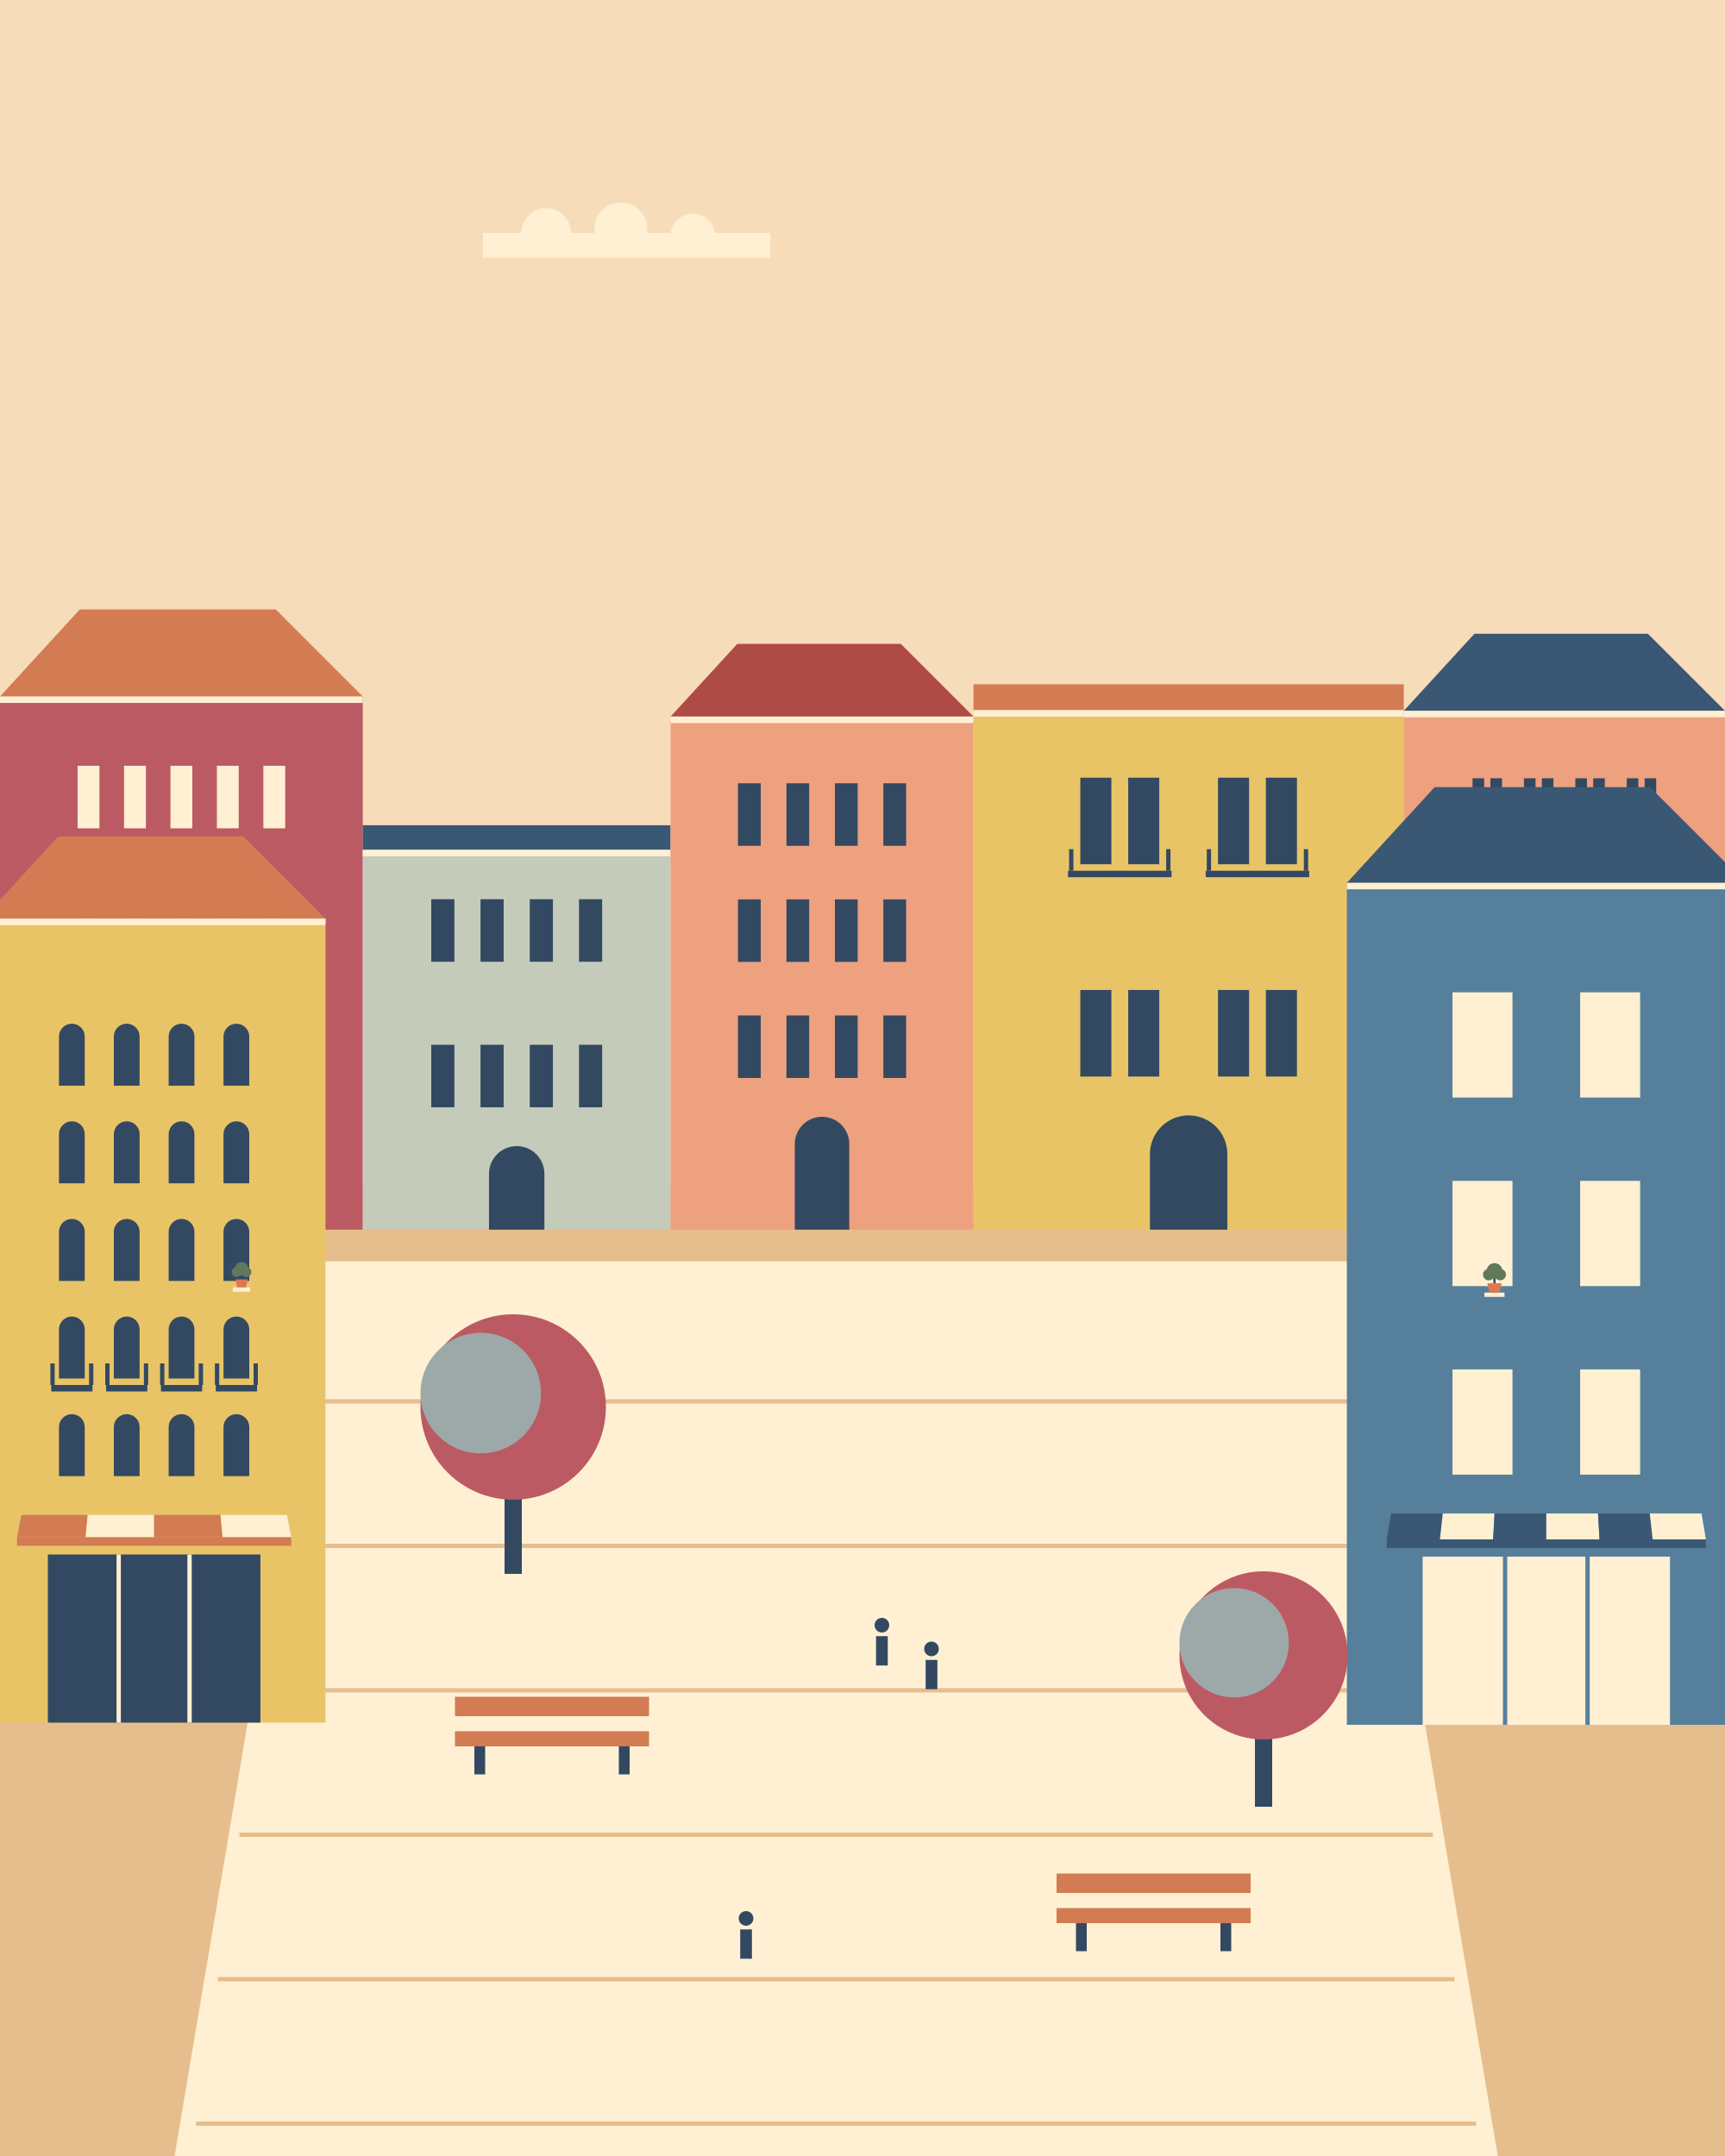
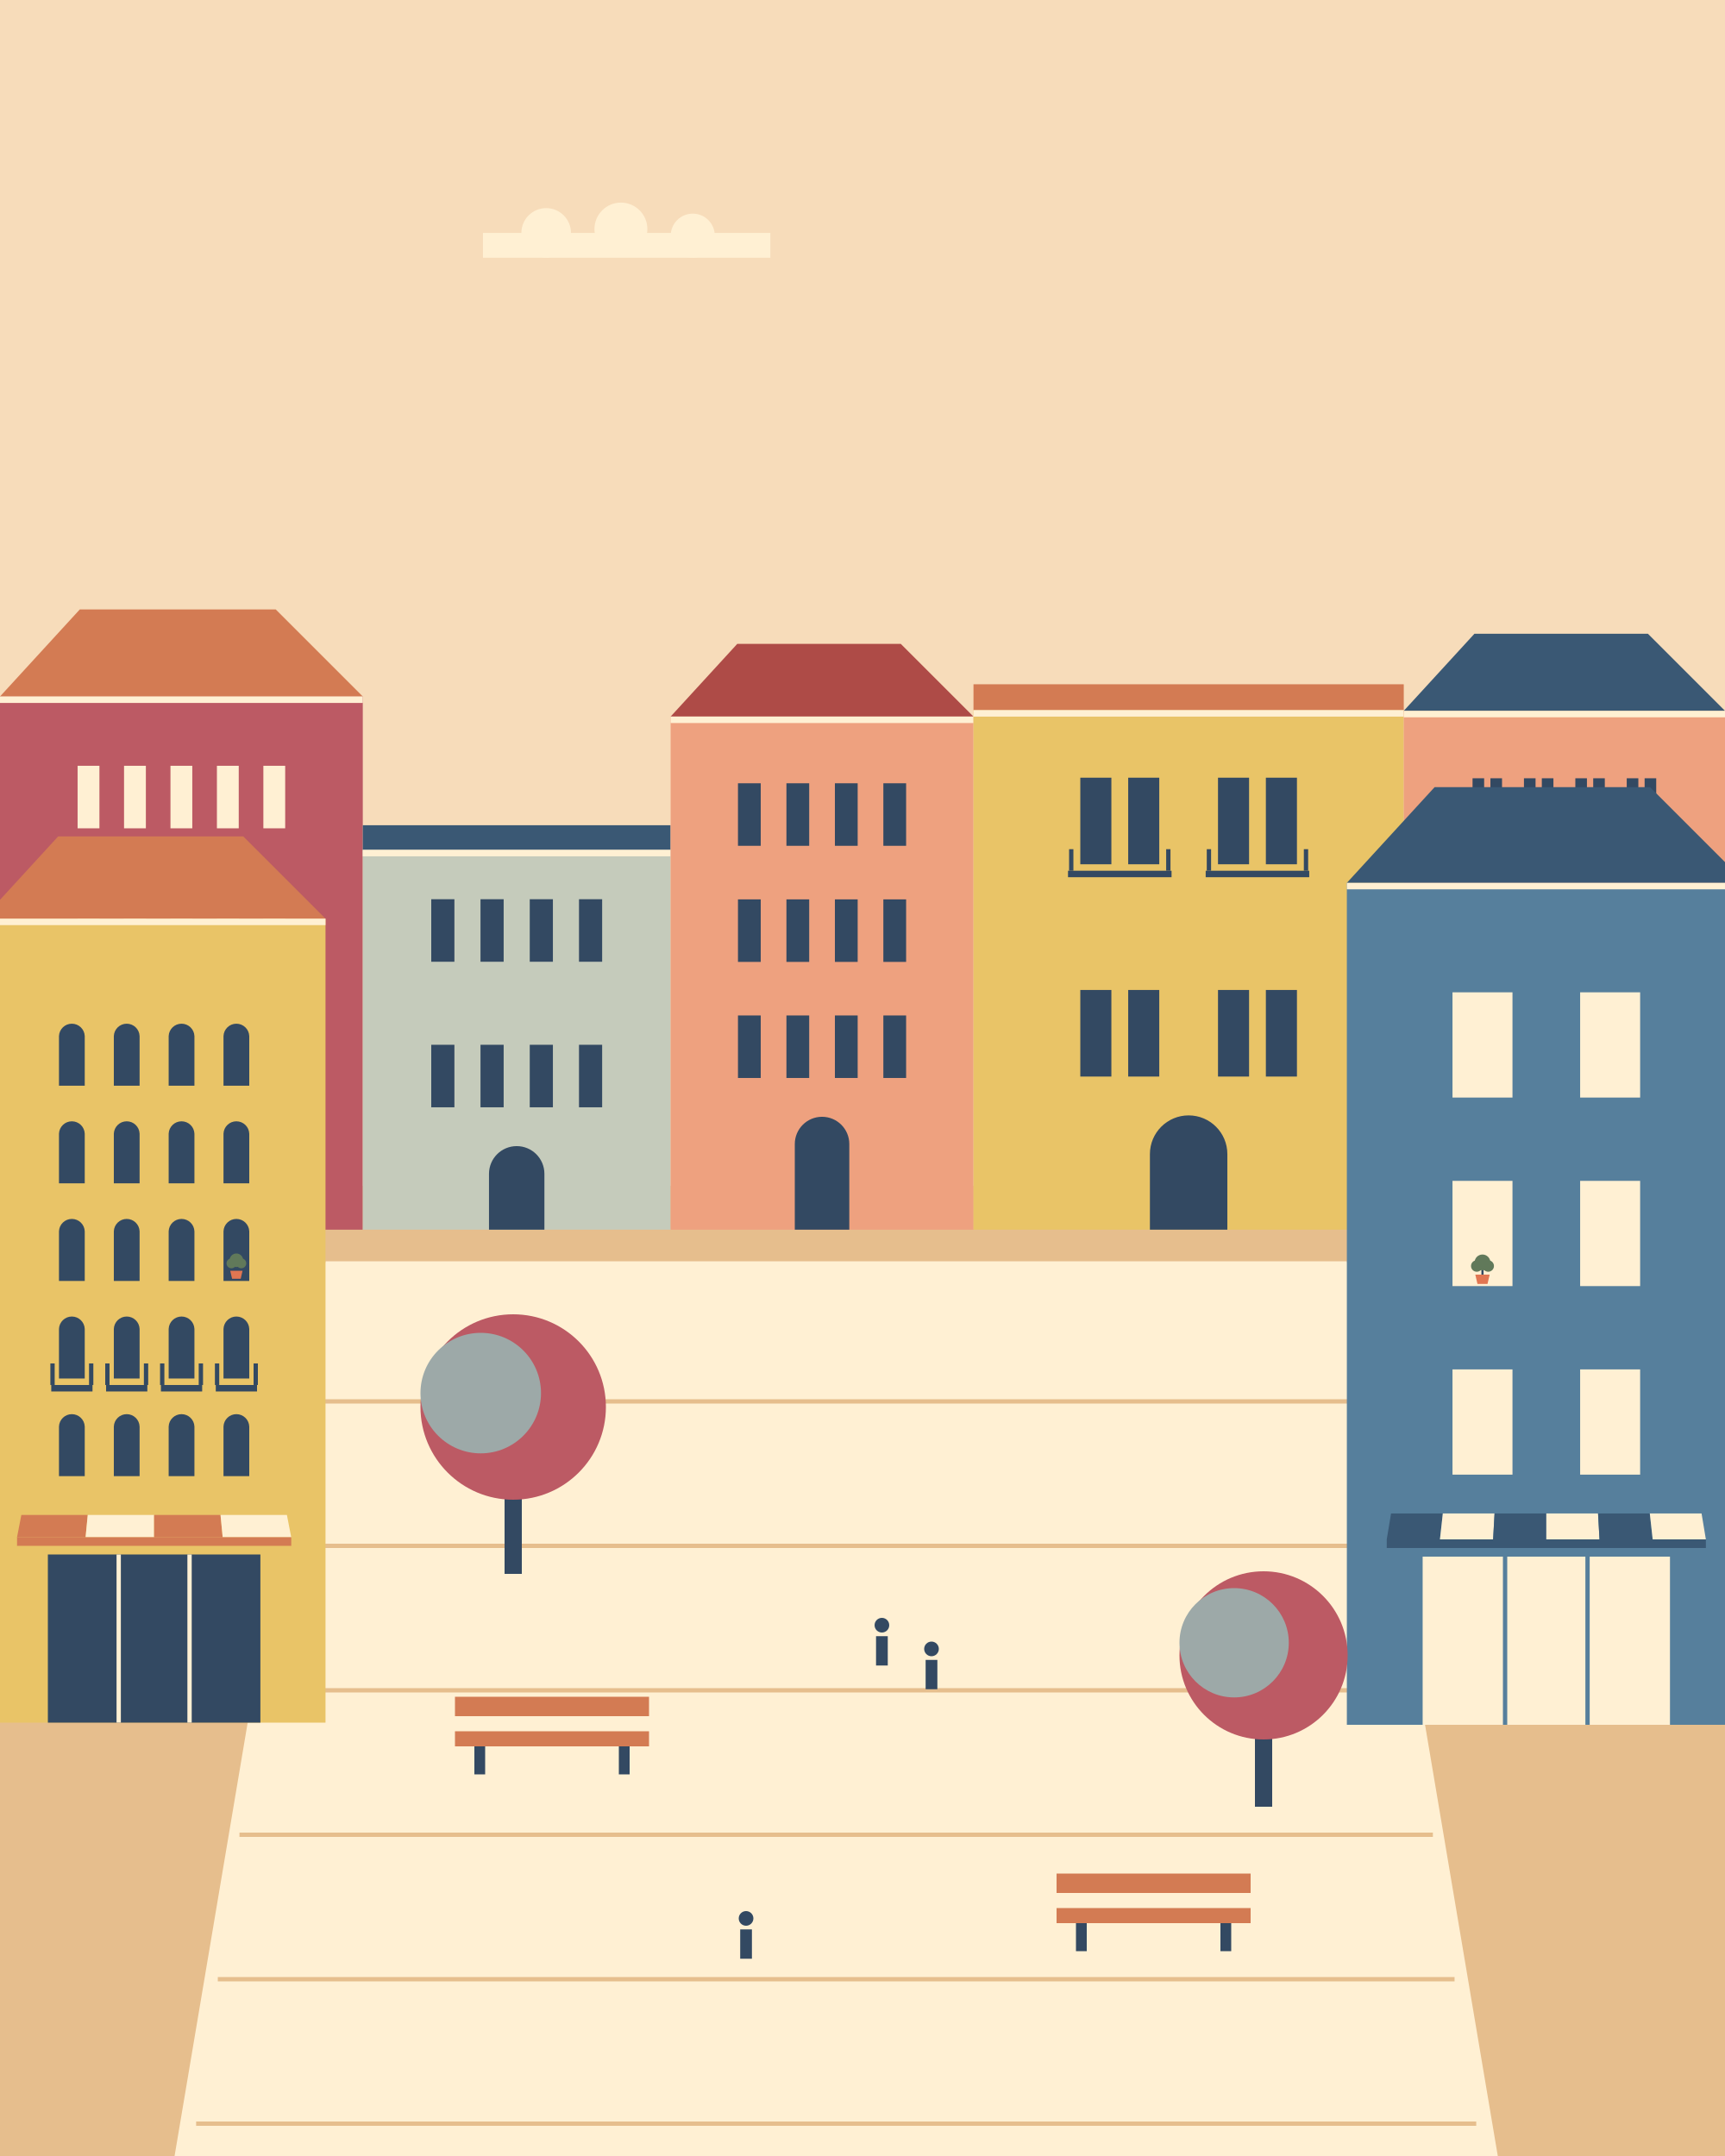
<svg xmlns="http://www.w3.org/2000/svg" width="800" height="1000" viewBox="0 0 800 1000" role="img" aria-label="広場・accents-027">
  <rect x="0" y="0" width="800" height="1000" fill="#f7dcba" />
  <g data-cloud="true">
    <rect x="223.98" y="108.03" width="133.29" height="11.5" fill="#fff0d3" />
    <circle cx="253.3" cy="108.03" r="11.5" fill="#fff0d3" />
    <circle cx="287.96" cy="106.24" r="12.27" fill="#fff0d3" />
    <circle cx="321.28" cy="109.31" r="10.22" fill="#fff0d3" />
  </g>
  <rect x="0" y="550" width="800" height="450" fill="#e6be8d" />
  <polygon points="150.96,585 624.63,585 694.63,1000 80.96,1000" fill="#fff0d3" />
  <path d="M141.21 650H634.38" fill="none" stroke="#e6be8d" stroke-width="2" />
  <path d="M131.16 717H644.43" fill="none" stroke="#e6be8d" stroke-width="2" />
  <path d="M121.11 784H654.48" fill="none" stroke="#e6be8d" stroke-width="2" />
  <path d="M111.06 851H664.53" fill="none" stroke="#e6be8d" stroke-width="2" />
  <path d="M101.01 918H674.58" fill="none" stroke="#e6be8d" stroke-width="2" />
  <path d="M90.96 985H684.63" fill="none" stroke="#e6be8d" stroke-width="2" />
  <g data-building="b0-0">
    <rect x="0" y="323.04" width="168.25" height="247.31" fill="#bc5a64" />
    <polygon points="0,323.04 37.02,282.66 127.87,282.66 168.25,323.04" fill="#d37b53" />
    <rect x="0" y="323.04" width="168.25" height="3" fill="#fff0d3" />
    <rect x="35.99" y="355.19" width="10.12" height="29" fill="#fff0d3" />
    <rect x="57.53" y="355.19" width="10.12" height="29" fill="#fff0d3" />
    <rect x="79.06" y="355.19" width="10.12" height="29" fill="#fff0d3" />
    <rect x="100.6" y="355.19" width="10.12" height="29" fill="#fff0d3" />
    <rect x="122.14" y="355.19" width="10.12" height="29" fill="#fff0d3" />
    <rect x="35.99" y="412.07" width="10.12" height="29" fill="#fff0d3" />
    <rect x="32.96" y="444.07" width="16.2" height="3" fill="#fff0d3" />
    <path d="M33.46 434.07v10m15.18 -10v10" fill="none" stroke="#fff0d3" stroke-width="2" />
    <rect x="57.53" y="412.07" width="10.12" height="29" fill="#fff0d3" />
    <rect x="54.49" y="444.07" width="16.2" height="3" fill="#fff0d3" />
    <path d="M55 434.07v10m15.18 -10v10" fill="none" stroke="#fff0d3" stroke-width="2" />
    <rect x="79.06" y="412.07" width="10.12" height="29" fill="#fff0d3" />
    <rect x="76.03" y="444.07" width="16.2" height="3" fill="#fff0d3" />
    <path d="M76.53 434.07v10m15.18 -10v10" fill="none" stroke="#fff0d3" stroke-width="2" />
    <rect x="100.6" y="412.07" width="10.12" height="29" fill="#fff0d3" />
    <rect x="97.56" y="444.07" width="16.2" height="3" fill="#fff0d3" />
    <path d="M98.07 434.07v10m15.18 -10v10" fill="none" stroke="#fff0d3" stroke-width="2" />
    <rect x="122.14" y="412.07" width="10.12" height="29" fill="#fff0d3" />
    <rect x="119.1" y="444.07" width="16.2" height="3" fill="#fff0d3" />
    <path d="M119.61 434.07v10m15.18 -10v10" fill="none" stroke="#fff0d3" stroke-width="2" />
    <rect x="35.99" y="468.94" width="10.12" height="29" fill="#fff0d3" />
    <rect x="57.53" y="468.94" width="10.12" height="29" fill="#fff0d3" />
    <rect x="79.06" y="468.94" width="10.12" height="29" fill="#fff0d3" />
    <rect x="100.6" y="468.94" width="10.12" height="29" fill="#fff0d3" />
    <rect x="122.14" y="468.94" width="10.12" height="29" fill="#fff0d3" />
    <path d="M68.98 570.35V531.08a15.14 15.14 0 0 1 30.29 0V570.35Z" fill="#fff0d3" />
  </g>
  <g data-building="b0-1">
    <rect x="168.25" y="394.18" width="142.76" height="176.17" fill="#c5cbbb" />
    <rect x="168.25" y="382.76" width="142.76" height="11.42" fill="#3a5874" />
    <rect x="168.25" y="394.18" width="142.76" height="3" fill="#fff0d3" />
    <rect x="200" y="417.08" width="10.74" height="29" fill="#334962" />
    <rect x="222.84" y="417.08" width="10.74" height="29" fill="#334962" />
    <rect x="245.68" y="417.08" width="10.74" height="29" fill="#334962" />
    <rect x="268.52" y="417.08" width="10.74" height="29" fill="#334962" />
    <rect x="200" y="484.59" width="10.74" height="29" fill="#334962" />
    <rect x="222.84" y="484.59" width="10.74" height="29" fill="#334962" />
    <rect x="245.68" y="484.59" width="10.74" height="29" fill="#334962" />
    <rect x="268.52" y="484.59" width="10.74" height="29" fill="#334962" />
    <path d="M226.78 570.35V544.44a12.85 12.85 0 0 1 25.7 0V570.35Z" fill="#334962" />
  </g>
  <g data-building="b0-2">
    <rect x="311.01" y="332.36" width="140.46" height="237.99" fill="#eea17f" />
    <polygon points="311.01,332.36 341.91,298.65 417.76,298.65 451.47,332.36" fill="#ae4b47" />
    <rect x="311.01" y="332.36" width="140.46" height="3" fill="#fff0d3" />
    <rect x="342.25" y="363.3" width="10.56" height="29" fill="#334962" />
    <rect x="364.72" y="363.3" width="10.56" height="29" fill="#334962" />
    <rect x="387.2" y="363.3" width="10.56" height="29" fill="#334962" />
    <rect x="409.67" y="363.3" width="10.56" height="29" fill="#334962" />
    <rect x="342.25" y="417.15" width="10.56" height="29" fill="#334962" />
    <rect x="364.72" y="417.15" width="10.56" height="29" fill="#334962" />
    <rect x="387.2" y="417.15" width="10.56" height="29" fill="#334962" />
    <rect x="409.67" y="417.15" width="10.56" height="29" fill="#334962" />
    <rect x="342.25" y="470.99" width="10.56" height="29" fill="#334962" />
    <rect x="364.72" y="470.99" width="10.56" height="29" fill="#334962" />
    <rect x="387.2" y="470.99" width="10.56" height="29" fill="#334962" />
    <rect x="409.67" y="470.99" width="10.56" height="29" fill="#334962" />
    <path d="M368.6 570.35V530.63a12.64 12.64 0 0 1 25.28 0V570.35Z" fill="#334962" />
  </g>
  <g data-building="b0-3">
    <rect x="451.47" y="329.38" width="199.55" height="240.97" fill="#e9c467" />
    <rect x="451.47" y="317.38" width="199.55" height="12" fill="#d37b53" />
    <rect x="451.47" y="329.38" width="199.55" height="3" fill="#fff0d3" />
    <rect x="501.01" y="360.71" width="14.41" height="40.16" fill="#334962" />
    <rect x="523.22" y="360.71" width="14.41" height="40.16" fill="#334962" />
    <rect x="495.31" y="403.87" width="48.02" height="3" fill="#334962" />
    <path d="M496.81 393.87v10m45.02 -10v10" fill="none" stroke="#334962" stroke-width="2" />
    <rect x="564.87" y="360.71" width="14.41" height="40.16" fill="#334962" />
    <rect x="587.07" y="360.71" width="14.41" height="40.16" fill="#334962" />
    <rect x="559.16" y="403.87" width="48.02" height="3" fill="#334962" />
    <path d="M560.66 393.87v10m45.02 -10v10" fill="none" stroke="#334962" stroke-width="2" />
    <rect x="501.01" y="459.17" width="14.41" height="40.16" fill="#334962" />
    <rect x="523.22" y="459.17" width="14.41" height="40.16" fill="#334962" />
    <rect x="564.87" y="459.17" width="14.41" height="40.16" fill="#334962" />
    <rect x="587.07" y="459.17" width="14.41" height="40.16" fill="#334962" />
    <path d="M533.29 570.35V535.3a17.96 17.96 0 0 1 35.92 0V570.35Z" fill="#334962" />
  </g>
  <g data-building="b0-4">
    <rect x="651.02" y="329.7" width="148.98" height="240.65" fill="#eea17f" />
    <polygon points="651.02,329.7 683.8,293.94 764.24,293.94 800,329.7" fill="#3a5874" />
    <rect x="651.02" y="329.7" width="148.98" height="3" fill="#fff0d3" />
    <rect x="682.92" y="360.98" width="5.38" height="29" fill="#334962" />
    <rect x="691.21" y="360.98" width="5.38" height="29" fill="#334962" />
    <rect x="706.76" y="360.98" width="5.38" height="29" fill="#334962" />
    <rect x="715.05" y="360.98" width="5.38" height="29" fill="#334962" />
    <rect x="730.59" y="360.98" width="5.38" height="29" fill="#334962" />
    <rect x="738.88" y="360.98" width="5.38" height="29" fill="#334962" />
    <rect x="754.43" y="360.98" width="5.38" height="29" fill="#334962" />
    <rect x="762.72" y="360.98" width="5.38" height="29" fill="#334962" />
    <rect x="682.92" y="415.7" width="5.38" height="29" fill="#334962" />
    <rect x="691.21" y="415.7" width="5.38" height="29" fill="#334962" />
    <rect x="706.76" y="415.7" width="5.38" height="29" fill="#334962" />
    <rect x="715.05" y="415.7" width="5.38" height="29" fill="#334962" />
    <rect x="730.59" y="415.7" width="5.38" height="29" fill="#334962" />
    <rect x="738.88" y="415.7" width="5.38" height="29" fill="#334962" />
    <rect x="754.43" y="415.7" width="5.38" height="29" fill="#334962" />
    <rect x="762.72" y="415.7" width="5.38" height="29" fill="#334962" />
    <rect x="682.92" y="470.41" width="5.38" height="29" fill="#334962" />
    <rect x="691.21" y="470.41" width="5.38" height="29" fill="#334962" />
    <rect x="706.76" y="470.41" width="5.38" height="29" fill="#334962" />
    <rect x="715.05" y="470.41" width="5.38" height="29" fill="#334962" />
    <rect x="730.59" y="470.41" width="5.38" height="29" fill="#334962" />
    <rect x="738.88" y="470.41" width="5.38" height="29" fill="#334962" />
    <rect x="754.43" y="470.41" width="5.38" height="29" fill="#334962" />
    <rect x="762.72" y="470.41" width="5.38" height="29" fill="#334962" />
    <path d="M712.1 570.35V530.82a13.41 13.41 0 0 1 26.82 0V570.35Z" fill="#334962" />
  </g>
  <g data-building="b1-left">
    <rect x="-8" y="426.09" width="158.96" height="372.91" fill="#e9c467" />
    <polygon points="-8,426.09 26.97,387.94 112.81,387.94 150.96,426.09" fill="#d37b53" />
    <rect x="-8" y="426.09" width="158.96" height="3" fill="#fff0d3" />
    <path d="M27.35 503.57V480.55a5.98 5.98 0 0 1 11.95 0V503.57Z" fill="#334962" />
    <path d="M52.79 503.57V480.55a5.98 5.98 0 0 1 11.95 0V503.57Z" fill="#334962" />
    <path d="M78.22 503.57V480.55a5.98 5.98 0 0 1 11.95 0V503.57Z" fill="#334962" />
    <path d="M103.65 503.57V480.55a5.98 5.98 0 0 1 11.95 0V503.57Z" fill="#334962" />
    <path d="M27.35 548.84V525.82a5.98 5.98 0 0 1 11.95 0V548.84Z" fill="#334962" />
    <path d="M52.79 548.84V525.82a5.98 5.98 0 0 1 11.95 0V548.84Z" fill="#334962" />
    <path d="M78.22 548.84V525.82a5.98 5.98 0 0 1 11.95 0V548.84Z" fill="#334962" />
    <path d="M103.65 548.84V525.82a5.98 5.98 0 0 1 11.95 0V548.84Z" fill="#334962" />
    <path d="M27.35 594.12V571.1a5.98 5.98 0 0 1 11.95 0V594.12Z" fill="#334962" />
    <path d="M52.79 594.12V571.1a5.98 5.98 0 0 1 11.95 0V594.12Z" fill="#334962" />
    <path d="M78.22 594.12V571.1a5.98 5.98 0 0 1 11.95 0V594.12Z" fill="#334962" />
-     <path d="M103.65 594.12V571.1a5.98 5.98 0 0 1 11.95 0V594.12Z" fill="#334962" />
+     <g data-interior-window="arch" data-window-bounds="103.65,565.12,11.95,29">
+       <path d="M103.65 594.12V571.1a5.98 5.98 0 0 1 11.95 0V594.12Z" fill="#334962" />
+       <g data-plant="inside">
+         <path d="M109.63 589.69V584.54" fill="none" stroke="#334962" stroke-width="0.86" />
+         <circle cx="109.63" cy="584.54" r="3.15" fill="#61795a" />
+         <circle cx="107.34" cy="585.97" r="2.29" fill="#61795a" />
+         <circle cx="111.92" cy="585.97" r="2.29" fill="#61795a" />
+         <polygon points="106.77,589.4 112.49,589.4 111.63,593.12 107.63,593.12" fill="#e17652" />
+       </g>
+     </g>
    <path d="M27.35 639.39V616.37a5.98 5.98 0 0 1 11.95 0V639.39Z" fill="#334962" />
    <rect x="23.77" y="642.39" width="19.13" height="3" fill="#334962" />
    <path d="M24.36 632.39v10m17.93 -10v10" fill="none" stroke="#334962" stroke-width="2" />
    <path d="M52.79 639.39V616.37a5.98 5.98 0 0 1 11.95 0V639.39Z" fill="#334962" />
    <rect x="49.2" y="642.39" width="19.13" height="3" fill="#334962" />
    <path d="M49.8 632.39v10m17.93 -10v10" fill="none" stroke="#334962" stroke-width="2" />
    <path d="M78.22 639.39V616.37a5.98 5.98 0 0 1 11.95 0V639.39Z" fill="#334962" />
    <rect x="74.63" y="642.39" width="19.13" height="3" fill="#334962" />
    <path d="M75.23 632.39v10m17.93 -10v10" fill="none" stroke="#334962" stroke-width="2" />
    <path d="M103.65 639.39V616.37a5.98 5.98 0 0 1 11.95 0V639.39Z" fill="#334962" />
    <rect x="100.07" y="642.39" width="19.13" height="3" fill="#334962" />
    <path d="M100.67 632.39v10m17.93 -10v10" fill="none" stroke="#334962" stroke-width="2" />
    <path d="M27.35 684.67V661.65a5.98 5.98 0 0 1 11.95 0V684.67Z" fill="#334962" />
    <path d="M52.79 684.67V661.65a5.98 5.98 0 0 1 11.95 0V684.67Z" fill="#334962" />
    <path d="M78.22 684.67V661.65a5.98 5.98 0 0 1 11.95 0V684.67Z" fill="#334962" />
    <path d="M103.65 684.67V661.65a5.98 5.98 0 0 1 11.95 0V684.67Z" fill="#334962" />
    <g data-ground-floor="awning">
      <rect x="22.2" y="721" width="98.56" height="78" fill="#334962" />
      <rect x="54.05" y="721" width="2" height="78" fill="#fff0d3" />
      <rect x="86.91" y="721" width="2" height="78" fill="#fff0d3" />
      <polygon points="9.9,702.67 40.69,702.67 39.69,713 7.9,713" fill="#d37b53" />
      <polygon points="40.69,702.67 71.48,702.67 71.48,713 39.69,713" fill="#fff0d3" />
      <polygon points="71.48,702.67 102.27,702.67 103.27,713 71.48,713" fill="#d37b53" />
      <polygon points="102.27,702.67 133.06,702.67 135.06,713 103.27,713" fill="#fff0d3" />
      <rect x="7.9" y="713" width="127.17" height="4" fill="#d37b53" />
    </g>
-     <g data-plant="sill">
-       <rect x="108.02" y="597.12" width="8.01" height="2" fill="#fff0d3" />
-       <path d="M112.02 593.69V588.54" fill="none" stroke="#334962" stroke-width="0.86" />
-       <circle cx="112.02" cy="588.54" r="3.15" fill="#61795a" />
-       <circle cx="109.73" cy="589.97" r="2.29" fill="#61795a" />
-       <circle cx="114.31" cy="589.97" r="2.29" fill="#61795a" />
-       <polygon points="109.16,593.4 114.88,593.4 114.02,597.12 110.02,597.12" fill="#e17652" />
-     </g>
  </g>
  <g data-building="b1-right">
    <rect x="624.63" y="409.49" width="185" height="390.51" fill="#567f9c" />
    <polygon points="624.63,409.49 665.33,365.09 765.23,365.09 809.63,409.49" fill="#3a5874" />
    <rect x="624.63" y="409.49" width="185" height="3" fill="#fff0d3" />
    <rect x="673.62" y="460.26" width="27.82" height="48.81" fill="#fff0d3" />
    <rect x="732.82" y="460.26" width="27.82" height="48.81" fill="#fff0d3" />
-     <rect x="673.62" y="547.71" width="27.82" height="48.81" fill="#fff0d3" />
+     <g data-interior-window="rect" data-window-bounds="673.62,547.71,27.82,48.81">
+       <rect x="673.62" y="547.71" width="27.82" height="48.81" fill="#fff0d3" />
+       <g data-plant="inside">
+         <path d="M687.53 591.52V585.53" fill="none" stroke="#334962" stroke-width="1" />
+         <circle cx="687.53" cy="585.53" r="3.66" fill="#61795a" />
+         <circle cx="684.87" cy="587.2" r="2.66" fill="#61795a" />
+         <circle cx="690.19" cy="587.2" r="2.66" fill="#61795a" />
+         <polygon points="684.2,591.19 690.86,591.19 689.86,595.52 685.2,595.52" fill="#e17652" />
+       </g>
+     </g>
    <rect x="732.82" y="547.71" width="27.82" height="48.81" fill="#fff0d3" />
    <rect x="673.62" y="635.16" width="27.82" height="48.81" fill="#fff0d3" />
    <rect x="732.82" y="635.16" width="27.82" height="48.81" fill="#fff0d3" />
    <g data-ground-floor="awning">
      <rect x="659.78" y="722" width="114.7" height="78" fill="#fff0d3" />
      <rect x="697.01" y="722" width="2" height="78" fill="#567f9c" />
      <rect x="735.25" y="722" width="2" height="78" fill="#567f9c" />
      <polygon points="645.13,701.97 669.13,701.97 667.8,714 643.13,714" fill="#3a5874" />
      <polygon points="669.13,701.97 693.13,701.97 692.46,714 667.8,714" fill="#fff0d3" />
      <polygon points="693.13,701.97 717.13,701.97 717.13,714 692.46,714" fill="#3a5874" />
      <polygon points="717.13,701.97 741.13,701.97 741.8,714 717.13,714" fill="#fff0d3" />
      <polygon points="741.13,701.97 765.13,701.97 766.46,714 741.8,714" fill="#3a5874" />
      <polygon points="765.13,701.97 789.13,701.97 791.13,714 766.46,714" fill="#fff0d3" />
      <rect x="643.13" y="714" width="148" height="4" fill="#3a5874" />
-     </g>
-     <g data-plant="sill">
-       <rect x="688.43" y="599.52" width="9.32" height="2" fill="#fff0d3" />
-       <path d="M693.09 595.52V589.53" fill="none" stroke="#334962" stroke-width="1" />
-       <circle cx="693.09" cy="589.53" r="3.66" fill="#61795a" />
-       <circle cx="690.43" cy="591.2" r="2.66" fill="#61795a" />
-       <circle cx="695.76" cy="591.2" r="2.66" fill="#61795a" />
-       <polygon points="689.76,595.19 696.42,595.19 695.43,599.52 690.76,599.52" fill="#e17652" />
    </g>
  </g>
  <rect x="234" y="678.4" width="8" height="51.6" fill="#334962" />
  <circle cx="238" cy="652.6" r="43" fill="#bc5a64" />
  <circle cx="222.95" cy="646.15" r="27.95" fill="#9da9a8" />
  <rect x="582" y="791.2" width="8" height="46.8" fill="#334962" />
  <circle cx="586" cy="767.8" r="39" fill="#bc5a64" />
  <circle cx="572.35" cy="761.95" r="25.35" fill="#9da9a8" />
  <rect x="211" y="803" width="90" height="7" fill="#d37b53" />
  <rect x="220" y="810" width="5" height="13" fill="#334962" />
  <rect x="287" y="810" width="5" height="13" fill="#334962" />
  <rect x="211" y="787" width="90" height="9" fill="#d37b53" />
  <rect x="490" y="885" width="90" height="7" fill="#d37b53" />
  <rect x="499" y="892" width="5" height="13" fill="#334962" />
  <rect x="566" y="892" width="5" height="13" fill="#334962" />
  <rect x="490" y="869" width="90" height="9" fill="#d37b53" />
  <circle cx="409" cy="753.8" r="3.4" fill="#334962" />
  <rect x="406.28" y="758.9" width="5.44" height="13.6" fill="#334962" />
  <circle cx="432" cy="764.8" r="3.4" fill="#334962" />
  <rect x="429.28" y="769.9" width="5.44" height="13.6" fill="#334962" />
  <circle cx="346" cy="889.8" r="3.4" fill="#334962" />
  <rect x="343.28" y="894.9" width="5.44" height="13.6" fill="#334962" />
</svg>
